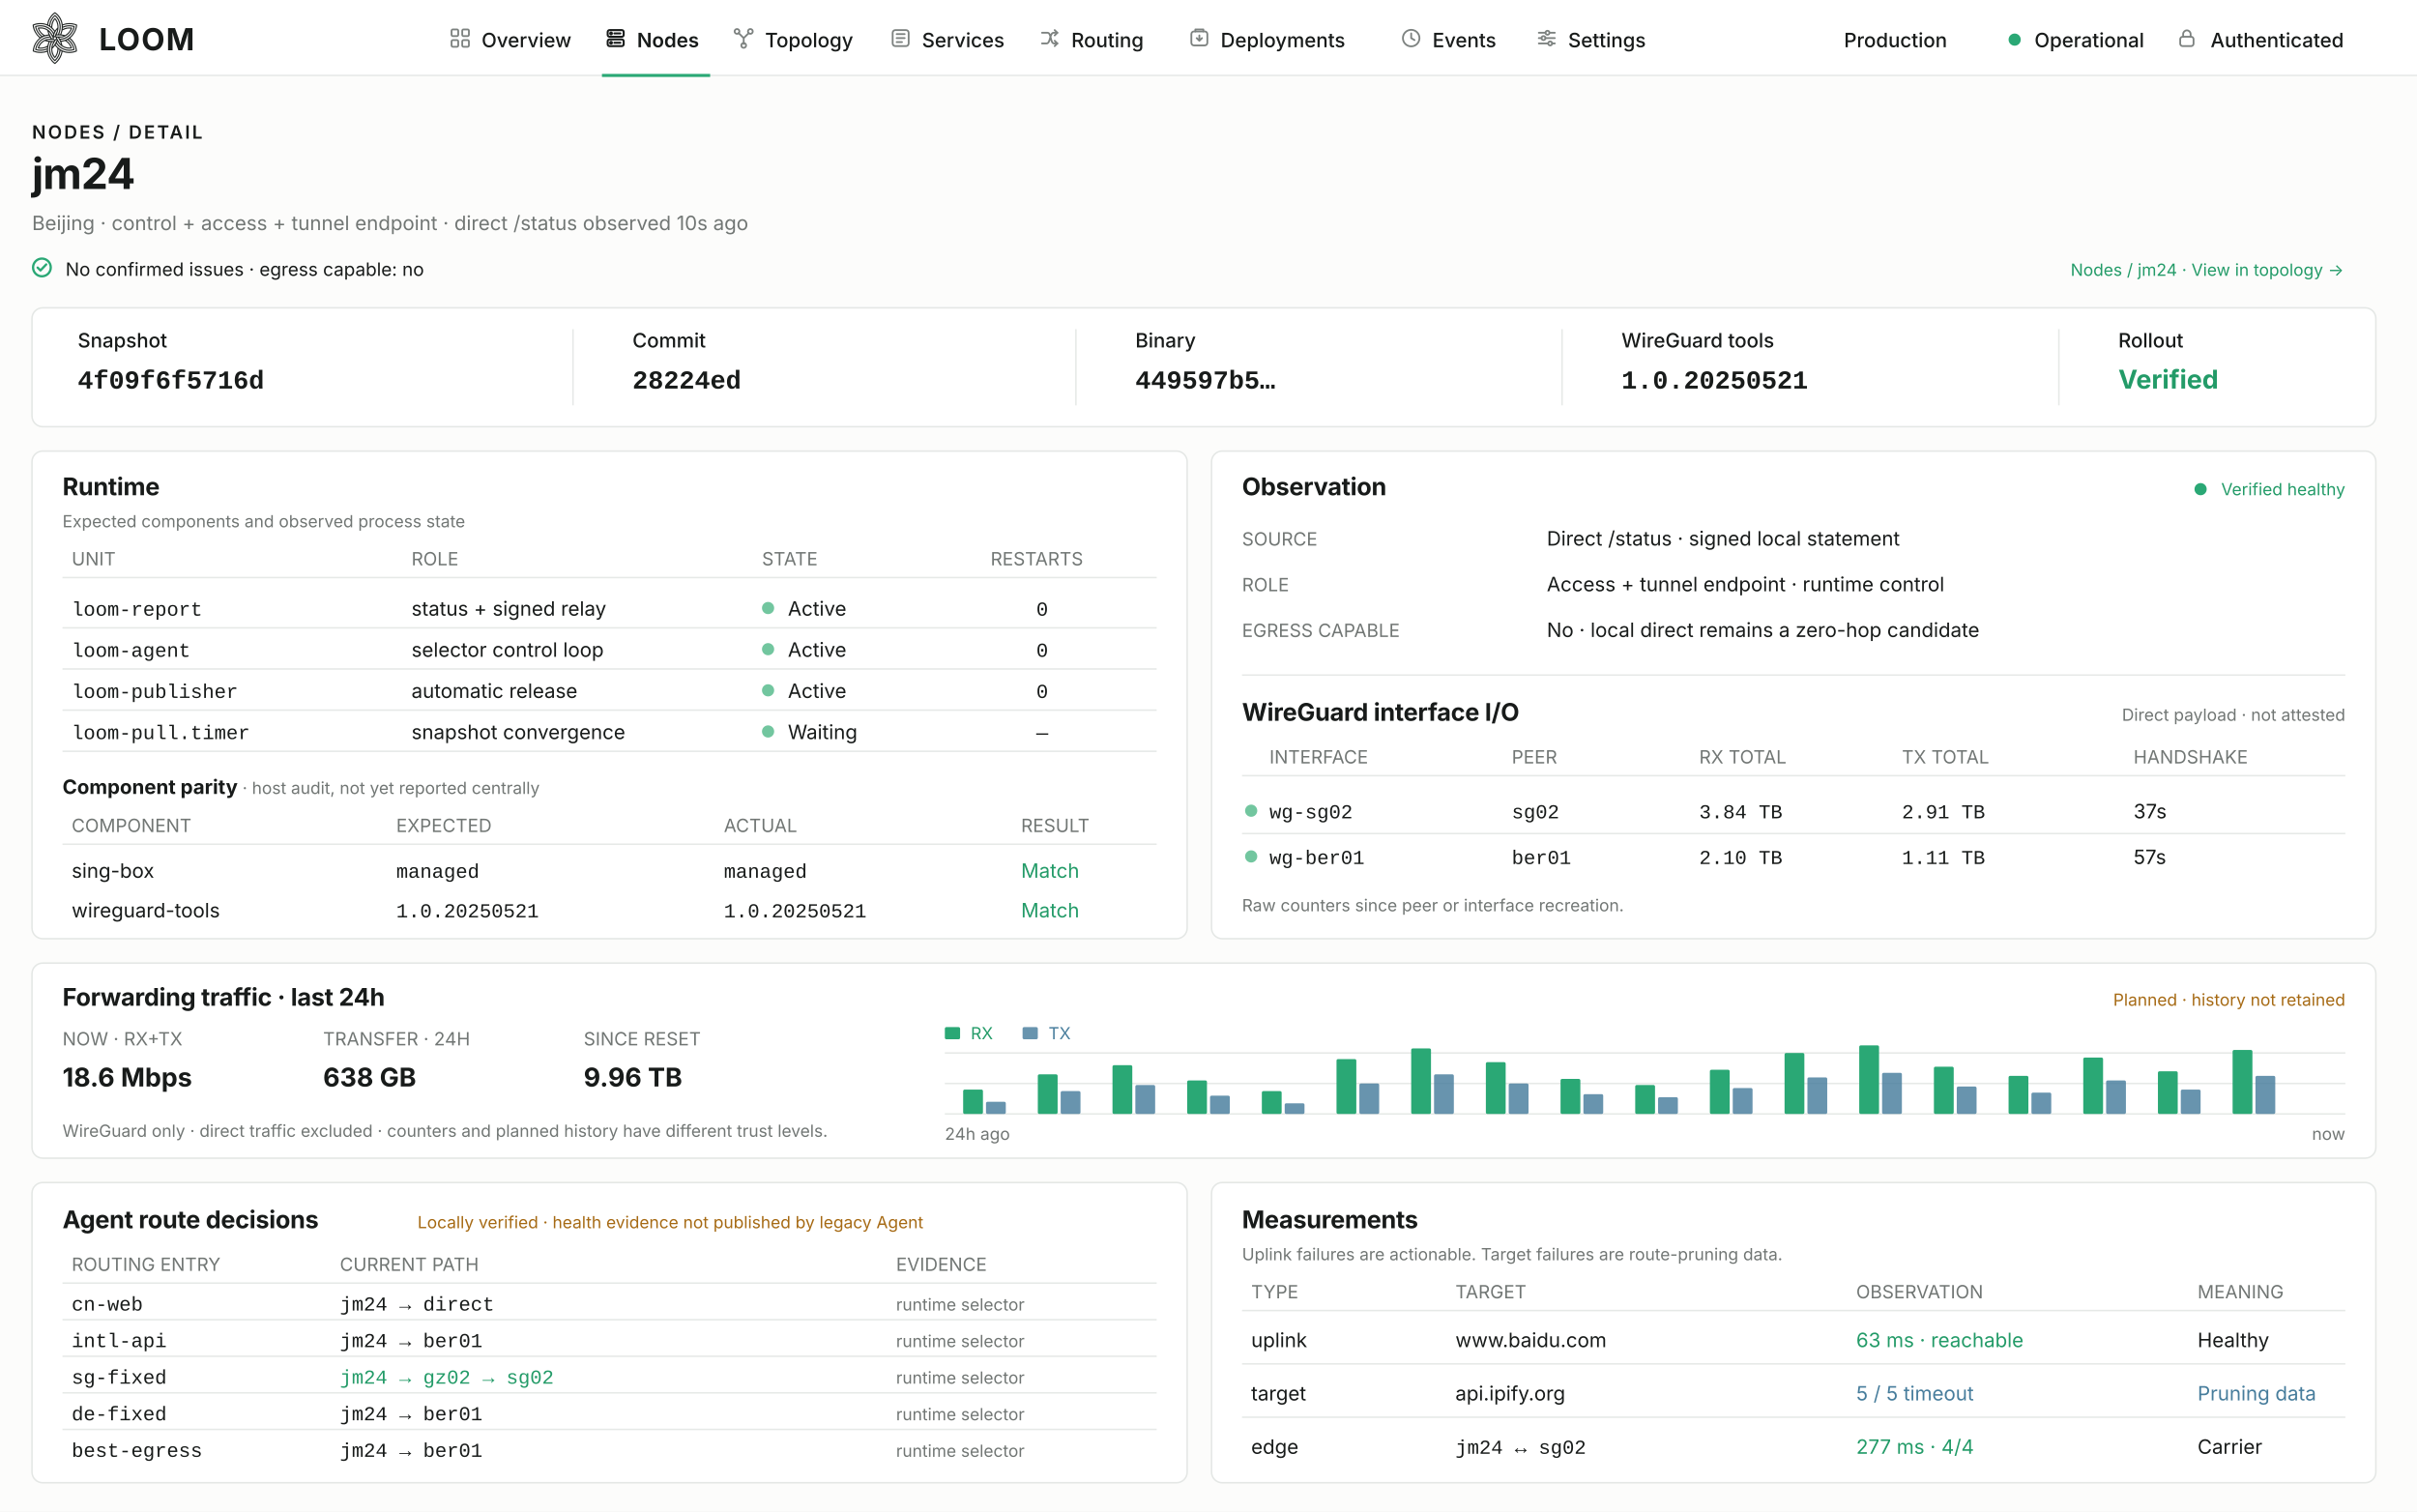
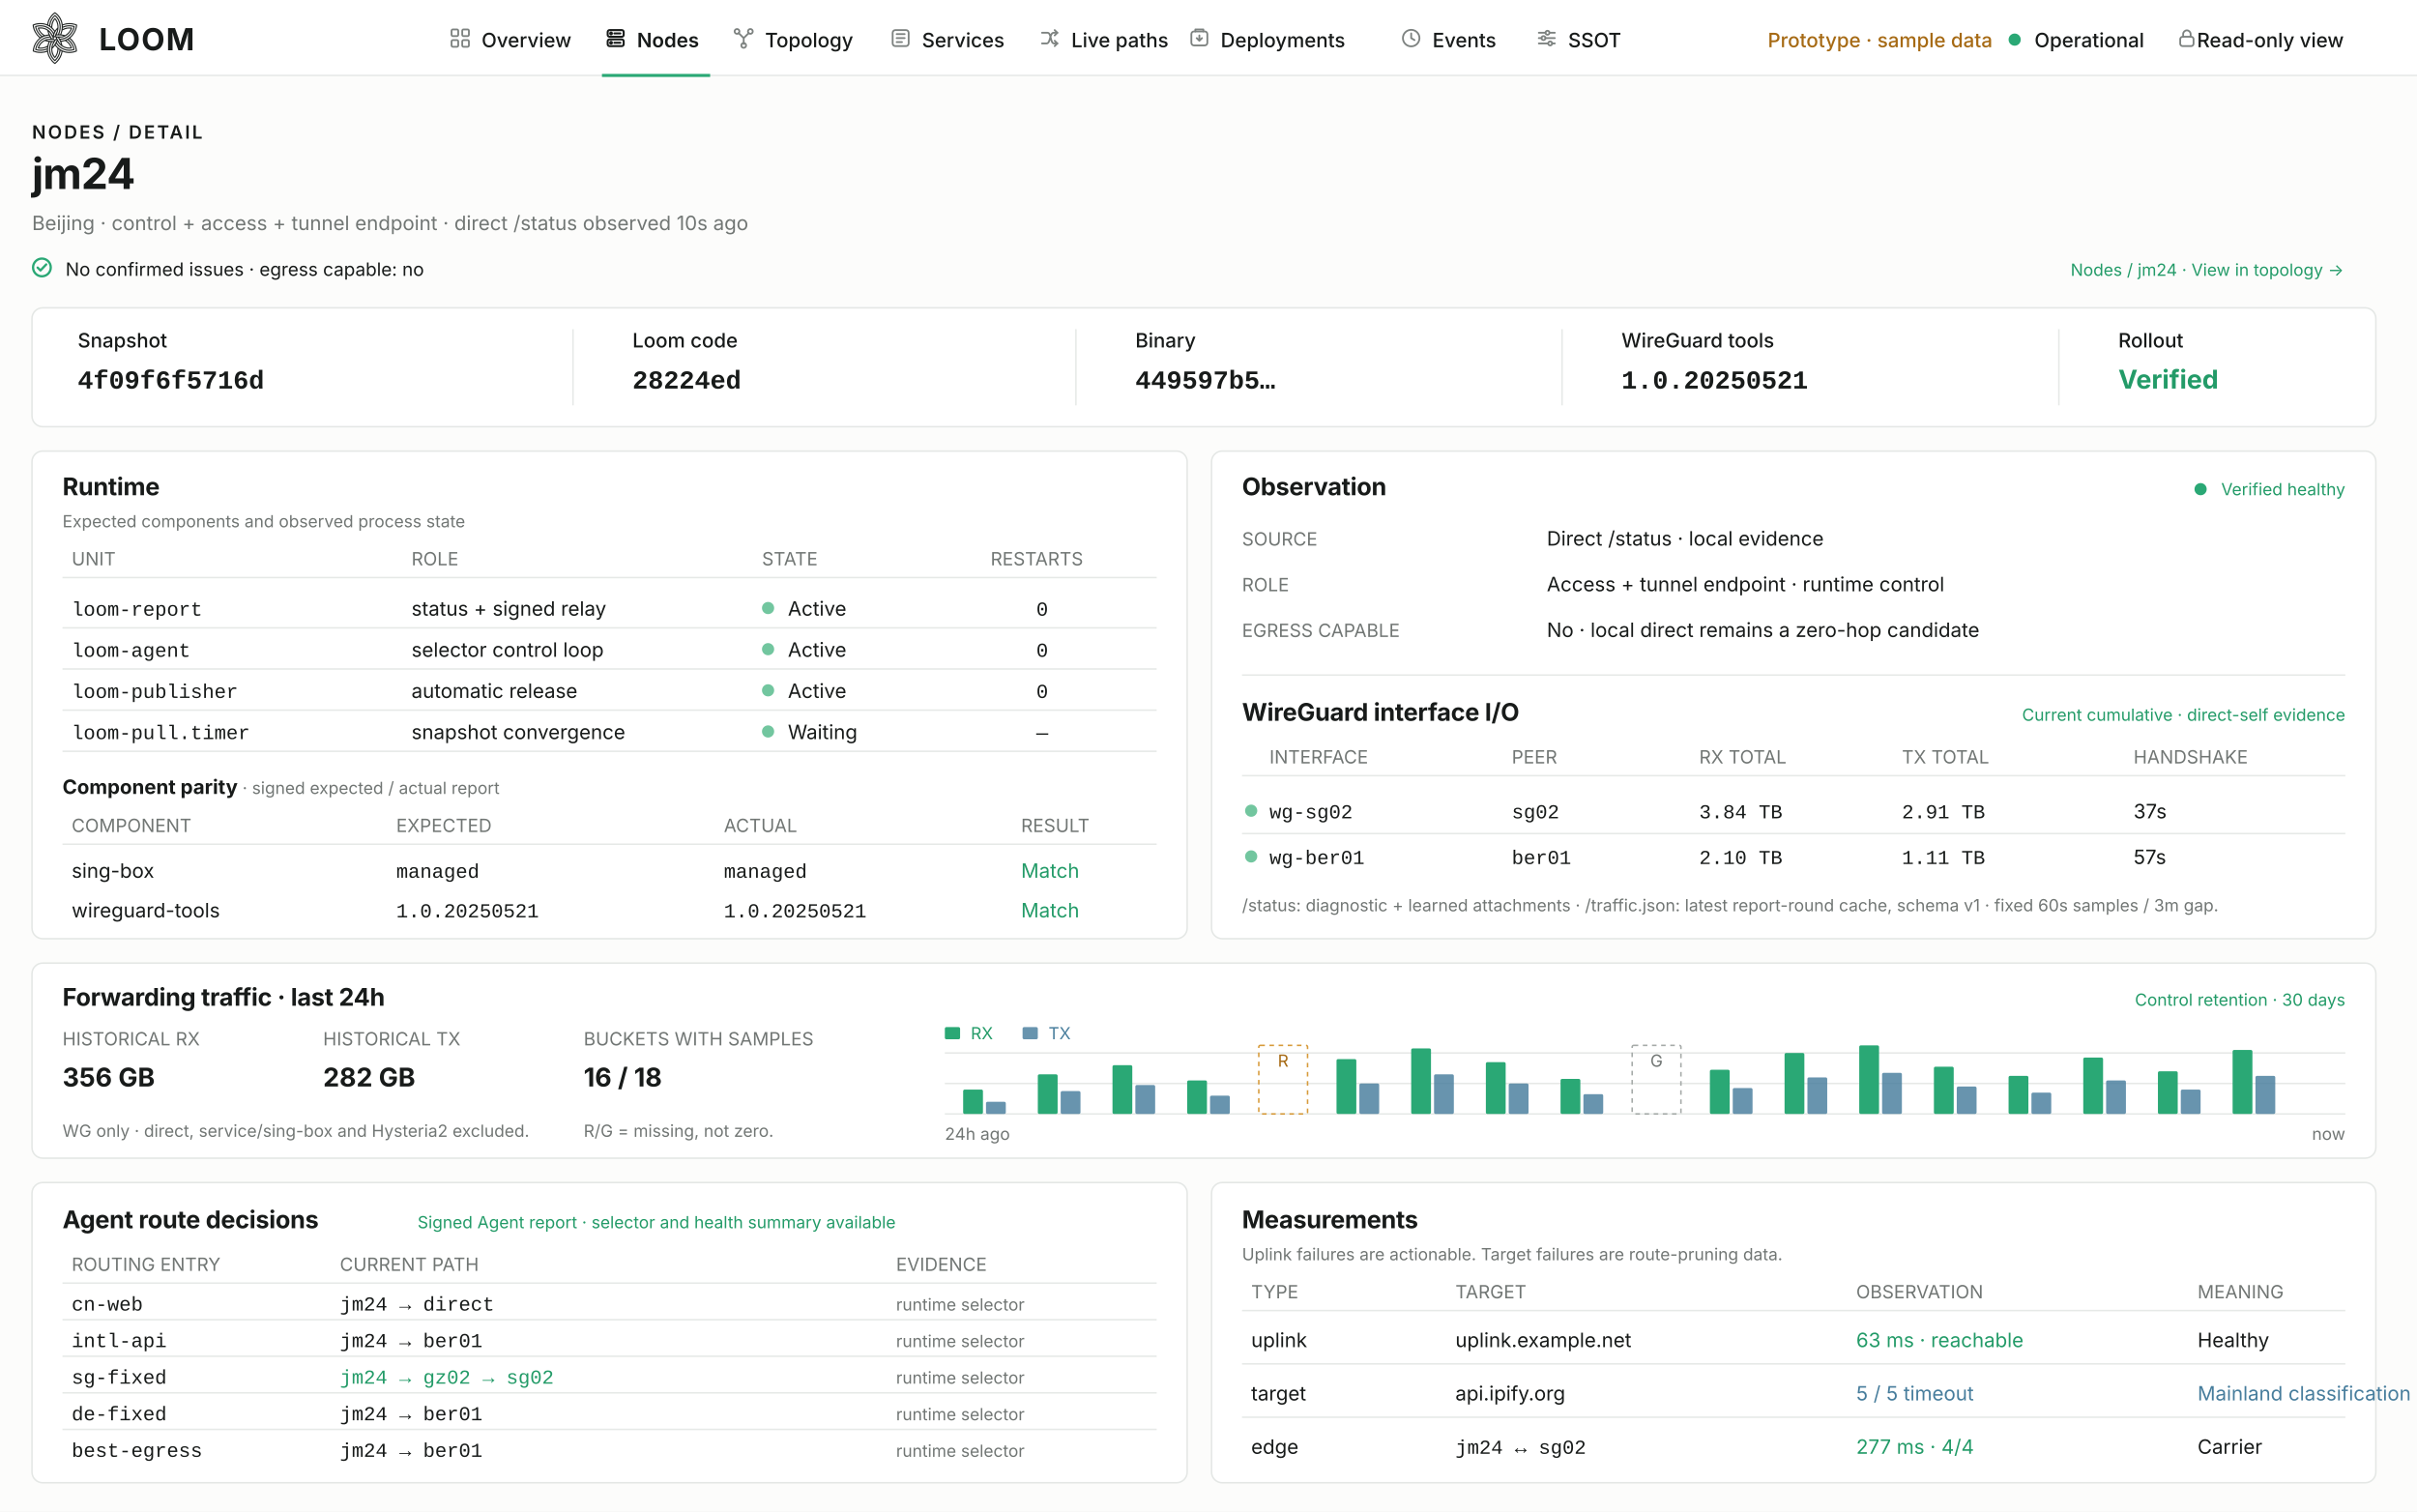
<svg xmlns="http://www.w3.org/2000/svg" width="1586" height="992" viewBox="0 0 1586 992" role="img" aria-labelledby="title description">
  <defs>
    <marker id="arrow-selected" markerWidth="7" markerHeight="7" refX="6" refY="3.5" orient="auto" markerUnits="strokeWidth">
      <path d="M0 0L7 3.5L0 7Z" fill="#2AA875" />
    </marker>
    <symbol id="icon-overview" viewBox="0 0 16 16">
      <rect x="1.5" y="1.5" width="5" height="5" rx="1" />
      <rect x="9.5" y="1.5" width="5" height="5" rx="1" />
      <rect x="1.5" y="9.5" width="5" height="5" rx="1" />
      <rect x="9.5" y="9.5" width="5" height="5" rx="1" />
    </symbol>
    <symbol id="icon-nodes" viewBox="0 0 16 16">
      <rect x="2" y="2" width="12" height="5" rx="1.4" />
      <rect x="2" y="9" width="12" height="5" rx="1.4" />
      <circle cx="4.5" cy="4.5" r=".7" />
      <circle cx="4.5" cy="11.5" r=".7" />
      <path d="M7 4.5h4.5M7 11.5h4.5" />
    </symbol>
    <symbol id="icon-topology" viewBox="0 0 16 16">
      <path d="M4.2 4.2L8 8m3.8-3.8L8 8m0 0v4.4" />
      <circle cx="3" cy="3" r="1.8" />
      <circle cx="13" cy="3" r="1.8" />
      <circle cx="8" cy="13.5" r="1.8" />
    </symbol>
    <symbol id="icon-services" viewBox="0 0 16 16">
      <rect x="2" y="2" width="12" height="12" rx="2" />
      <path d="M5 5h6M5 8h6M5 11h4" />
    </symbol>
    <symbol id="icon-traffic" viewBox="0 0 16 16">
      <path d="M2 4h4.2C9 4 8.2 12 11 12h2.5M2 12h3.5C8.4 12 7.7 4 10.7 4h2.8" />
      <path d="M11.5 2l2 2-2 2m0 4l2 2-2 2" />
    </symbol>
    <symbol id="icon-deployments" viewBox="0 0 16 16">
      <rect x="2" y="3" width="12" height="10.5" rx="2" />
      <path d="M5 3V1.5h6V3M8 6v4m-2-2 2 2 2-2" />
    </symbol>
    <symbol id="icon-events" viewBox="0 0 16 16">
      <circle cx="8" cy="8" r="6.2" />
      <path d="M8 4.5V8l2.5 1.5" />
    </symbol>
    <symbol id="icon-settings" viewBox="0 0 16 16">
      <path d="M2 4h5m3 0h4M2 8h2m3 0h7M2 12h7m3 0h2" />
      <circle cx="8.5" cy="4" r="1.5" />
      <circle cx="5.5" cy="8" r="1.5" />
      <circle cx="10.5" cy="12" r="1.5" />
    </symbol>
    <symbol id="icon-status-ok" viewBox="0 0 16 16">
      <circle cx="8" cy="8" r="6.2" />
      <path d="M5 8.1l2 2 4-4.2" />
    </symbol>
    <symbol id="icon-lock" viewBox="0 0 16 16">
      <rect x="3" y="7" width="10" height="7" rx="1.8" />
      <path d="M5.2 7V5a2.8 2.8 0 0 1 5.6 0v2" />
    </symbol>
    <symbol id="icon-refresh" viewBox="0 0 16 16">
      <path d="M13.6 5.8A6 6 0 1 0 14 9" />
      <path d="M10.8 2.7h3v3" />
    </symbol>
    <symbol id="icon-filter" viewBox="0 0 16 16">
      <path d="M2 3h12L9.5 8v4.2L6.5 14V8Z" />
    </symbol>
    <symbol id="icon-download" viewBox="0 0 16 16">
      <path d="M8 2v8m-3-3 3 3 3-3M2.5 13.5h11" />
    </symbol>
    <symbol id="icon-check" viewBox="0 0 16 16">
      <circle cx="8" cy="8" r="6" />
      <path d="M5 8l2 2 4-4" />
    </symbol>
    <symbol id="icon-save" viewBox="0 0 16 16">
      <path d="M2.5 2.5h9l2 2v9h-11Z" />
      <path d="M5 2.5v4h6v-4M5 13v-4h6v4" />
    </symbol>
    <symbol id="icon-plus" viewBox="0 0 16 16">
      <path d="M8 3v10M3 8h10" />
    </symbol>
    <symbol id="icon-search" viewBox="0 0 16 16">
      <circle cx="7" cy="7" r="4.5" />
      <path d="m10.5 10.5 3 3" />
    </symbol>
    <symbol id="icon-arrow-right" viewBox="0 0 16 16">
      <path d="M2.5 8h10M9 4.5 12.5 8 9 11.5" />
    </symbol>
    <symbol id="icon-edit" viewBox="0 0 16 16">
      <path d="M3 11.8 2.5 14l2.2-.5 8.2-8.2-1.7-1.7Z" />
      <path d="m10.3 4.5 1.7 1.7" />
    </symbol>
    <symbol id="icon-trash" viewBox="0 0 16 16">
      <path d="M3.5 4.5h9M6 4.5V2.7h4v1.8m1.5 0-.6 9h-5.8l-.6-9M6.8 7v4m2.4-4v4" />
    </symbol>
    <symbol id="icon-key" viewBox="0 0 16 16">
      <circle cx="5" cy="8" r="3" />
      <path d="M8 8h6m-2 0v2m-2-2v2" />
    </symbol>
    <symbol id="icon-copy" viewBox="0 0 16 16">
      <rect x="5" y="5" width="8" height="8" rx="1.5" />
      <path d="M3 10.5H2.5V3.5a1 1 0 0 1 1-1h7V3" />
    </symbol>
    <style>

      .ui { font-family: Inter, "Atkinson Hyperlegible Next", ui-sans-serif, system-ui, -apple-system, "Segoe UI", sans-serif; fill: #181B1A; }
      .mono { font-family: "Intel One Mono", "SFMono-Regular", Consolas, "Liberation Mono", monospace; }
      .muted { fill: #717674; }
      .faint { fill: #9BA09E; }
      .green { fill: #239B68; }
      .amber { fill: #A66A14; }
      .red { fill: #B84C4C; }
      .blue { fill: #477D9C; }
      .heading { font-size: 28px; font-weight: 700; letter-spacing: -0.45px; }
      .eyebrow { font-size: 12px; font-weight: 600; letter-spacing: 1.35px; }
      .section { font-size: 16px; font-weight: 650; letter-spacing: -0.15px; }
      .subsection { font-size: 13px; font-weight: 650; }
      .label { font-size: 13px; font-weight: 500; }
      .body { font-size: 13px; font-weight: 400; }
      .small { font-size: 12px; font-weight: 400; }
      .tiny { font-size: 11px; font-weight: 400; }
      .metric { font-size: 17px; font-weight: 650; }
      .wordmark { font-size: 20px; font-weight: 700; letter-spacing: 0.8px; }
      .nav { font-size: 13px; font-weight: 450; }
      .nav-icon { fill: none; stroke: #7D8280; stroke-width: 1.35; stroke-linecap: round; stroke-linejoin: round; }
      .nav-icon-active { fill: none; stroke: #181B1A; stroke-width: 1.5; stroke-linecap: round; stroke-linejoin: round; }
      .status-icon { fill: none; stroke: #2AA875; stroke-width: 1.6; stroke-linecap: round; stroke-linejoin: round; }
      .action-icon { fill: none; stroke: #5B6166; stroke-width: 1.45; stroke-linecap: round; stroke-linejoin: round; }
      .panel { fill: #FFFFFF; stroke: #E4E7E5; stroke-width: 1; }
      .panel-soft { fill: #F8F9F8; stroke: #E4E7E5; stroke-width: 1; }
      .rule { stroke: #E6E9E7; stroke-width: 1; }
      .rule-dark { stroke: #CBD0CD; stroke-width: 1; }
      .status-dot { fill: #2AA875; }
      .quiet-dot { fill: #72C69F; }
      .warn-dot { fill: #D79B3B; }
      .bad-dot { fill: #C65A5A; }
      .neutral-dot { fill: #A5AAA8; }
      .wg { fill: none; stroke: #A5AAA8; stroke-width: 1.25; stroke-linecap: round; }
      .candidate { fill: none; stroke: #B9BEBC; stroke-width: 1.35; stroke-dasharray: 5 6; stroke-linecap: round; }
      .selected { fill: none; stroke: #2AA875; stroke-width: 2; stroke-linecap: round; stroke-linejoin: round; marker-end: url(#arrow-selected); }
      .chip { fill: #F4F6F5; stroke: #DEE2DF; stroke-width: 1; }
      .chip-green { fill: #EEF8F3; stroke: #B9DEC9; stroke-width: 1; }
      .chip-amber { fill: #FFF8EB; stroke: #E7D3AB; stroke-width: 1; }
      .button { fill: #181B1A; }
      .button-green { fill: #239B68; }
      .button-disabled { fill: #EFF1F0; stroke: #DDE1DF; stroke-width: 1; }
      .code-bg { fill: #F7F8F7; stroke: #E4E7E5; stroke-width: 1; }
      .timeline { fill: none; stroke: #CBD0CD; stroke-width: 1.3; }
      .timeline-ok { fill: none; stroke: #2AA875; stroke-width: 1.7; }
      .stage-line { stroke: #2AA875; stroke-width: 1.5; }
      .route-dot { fill: #239B68; }
      .node-name { font-size: 14px; font-weight: 650; }

    </style>
  </defs>
  <rect width="1586" height="992" fill="#FCFCFB" />
  <rect x="0" y="0" width="1586" height="50" fill="#FFFFFF" />
  <line class="rule" x1="0" y1="49.5" x2="1586" y2="49.5" />
  <svg x="18" y="7" width="36" height="36" viewBox="127 112 1000 1000" preserveAspectRatio="xMidYMid meet" aria-label="Loom">
    <g transform="translate(0,1254) scale(1,-1)">
      <path d="M616 1108 c-67 -49 -118 -133 -129 -209 0 -6 0 -6 -14 -1 -75 27 -166 24 -239 -6 -13 -5 -14 -7 -11 -29 12 -80 53 -155 115 -211 l9 -8 -6 -5 c-61 -53 -100 -121 -114 -200 -5 -31 -5 -38 4 -42 57 -26 138 -34 203 -20 13 2 22 5 39 10 14 5 14 5 15 -2 9 -70 60 -155 121 -204 17 -15 18 -15 34 -2 47 37 87 93 107 151 7 20 16 52 16 60 0 4 1 4 12 0 72 -28 158 -27 236 3 17 6 17 7 15 27 -8 79 -49 159 -111 215 l-9 9 10 9 c61 53 105 139 114 219 2 15 1 16 -28 26 -75 25 -156 25 -227 -2 -4 -1 -8 -2 -8 -2 -1 0 -2 7 -3 15 -15 81 -60 152 -126 198 -12 9 -14 9 -25 1z M639 1084 c105 -82 142 -225 92 -356 -7 -18 -7 -17 -16 -17 -4 0 -8 1 -8 1 -1 1 1 7 4 15 32 78 30 170 -5 243 -16 35 -40 66 -68 88 -9 8 -11 8 -20 0 -47 -39 -82 -103 -93 -169 -1 -7 -2 -12 -2 -13 -1 0 -17 8 -17 9 -1 1 4 27 7 40 13 44 37 89 68 124 15 16 44 43 47 43 0 0 5 -3 11 -8z M638 1031 c77 -72 98 -200 50 -307 -3 -8 -5 -11 -7 -12 -2 -1 -17 -1 -18 0 -1 0 2 6 5 12 44 94 31 213 -31 278 -10 11 -12 10 -29 -12 -26 -36 -44 -83 -47 -128 0 -6 -1 -11 -1 -11 -1 0 -6 4 -16 11 -4 3 2 39 12 67 13 41 41 84 68 108 4 4 3 4 14 -6z M635 973 c24 -33 37 -74 40 -124 l0 -15 -10 -10 c-11 -11 -23 -25 -32 -38 -6 -8 -5 -9 -13 3 -9 13 -19 24 -30 36 l-10 10 0 13 c3 48 18 94 42 128 6 7 6 7 13 -3z M413 893 c79 -13 148 -56 193 -118 12 -17 11 -15 6 -26 -3 -6 -5 -10 -5 -10 0 0 -4 6 -9 13 -66 103 -190 147 -314 114 -20 -6 -21 -6 -14 -34 15 -60 54 -120 102 -158 9 -8 9 -7 0 -12 -9 -6 -8 -6 -18 2 -57 48 -97 120 -110 196 -2 14 -3 13 7 16 22 9 53 16 85 19 13 2 61 0 77 -2z M923 895 c30 -3 83 -16 89 -22 2 -2 -7 -43 -14 -64 -34 -100 -109 -176 -200 -203 -23 -7 -59 -13 -61 -11 -2 2 -8 16 -8 16 0 1 7 2 16 2 74 9 136 45 185 108 27 35 49 81 57 120 4 17 3 19 -13 24 -62 19 -135 15 -193 -9 -9 -4 -9 -5 -9 7 l0 10 9 3 c25 10 56 17 83 19 9 1 50 1 59 0z M400 854 c70 -9 134 -47 176 -104 7 -11 21 -34 21 -36 0 -2 -6 -24 -7 -25 0 -1 -4 5 -8 13 -38 76 -106 124 -190 134 -14 2 -49 1 -62 -1 -16 -3 -18 -5 -12 -21 14 -42 48 -88 87 -117 7 -5 13 -10 13 -10 0 -1 -17 -9 -18 -9 -5 0 -42 35 -56 52 -24 29 -46 72 -54 105 -3 11 -3 10 11 14 30 8 67 10 99 5z M926 854 c13 -1 39 -7 40 -9 2 -2 -8 -34 -17 -55 -43 -93 -125 -152 -220 -158 l-11 0 -6 9 c-3 5 -5 9 -5 9 0 1 8 1 18 1 56 0 107 23 153 69 29 29 59 79 63 104 1 10 -11 13 -53 12 -42 0 -71 -6 -107 -24 -12 -6 -11 -6 -10 5 1 4 1 9 1 10 0 3 1 3 13 8 45 19 93 26 141 19z M391 816 c30 -3 68 -16 91 -32 l6 -3 4 -15 c4 -16 10 -34 16 -47 4 -11 4 -11 -3 -11 -12 -2 -37 -6 -48 -9 -16 -4 -14 -4 -26 4 -38 25 -67 57 -86 96 -7 15 -7 16 0 17 10 1 36 1 46 0z M914 816 c3 -2 2 -5 -4 -18 -19 -39 -53 -75 -89 -97 l-8 -5 -11 3 c-15 4 -33 8 -45 9 -6 1 -11 2 -11 2 -1 0 1 7 4 14 6 17 12 36 15 48 l1 9 9 5 c27 15 55 25 85 30 10 1 51 1 54 0z M669 789 c-4 -19 -7 -27 -14 -39 -10 -18 -20 -39 -29 -64 -1 -4 -2 -5 -10 -9 -9 -5 -9 -5 -5 11 10 40 28 75 51 103 10 12 10 12 7 -2z M529 746 c14 -16 17 -20 25 -37 8 -17 22 -42 30 -54 5 -9 6 -24 1 -26 -7 -2 -13 5 -35 46 -15 28 -35 75 -35 83 0 2 7 -4 14 -12z M721 691 c25 -1 43 -3 61 -8 4 0 2 -2 -8 -5 -19 -6 -28 -7 -48 -6 -12 1 -29 1 -46 1 -36 -1 -37 -1 -33 11 2 7 1 6 24 7 12 0 23 1 26 1 2 0 13 0 24 -1z M525 681 c5 -10 5 -10 -7 -10 -120 -9 -223 -101 -248 -221 -4 -22 -4 -23 11 -28 61 -19 132 -16 192 7 5 2 9 3 10 3 0 0 0 -5 0 -10 l1 -9 -9 -4 c-62 -24 -145 -25 -216 -1 -17 5 -16 4 -14 15 15 104 74 190 160 235 34 17 63 25 108 30 8 1 7 2 12 -7z M638 655 l9 -4 0 -10 c1 -13 2 -12 -10 -19 l-9 -6 -10 6 -9 6 -1 11 0 11 9 5 c12 6 11 6 21 0z M683 651 c0 -1 6 -10 12 -21 18 -30 29 -54 39 -82 6 -19 6 -19 -4 -9 -16 16 -22 25 -30 42 -7 14 -25 48 -30 54 -2 3 -3 15 -1 16 1 2 13 1 14 0z M546 642 c3 -5 5 -9 5 -9 0 -1 -7 -1 -16 -1 -94 0 -185 -66 -216 -155 -7 -22 -6 -23 23 -27 44 -5 89 3 131 21 7 3 13 6 13 6 0 -1 -1 -5 -1 -11 l-1 -11 -11 -5 c-53 -22 -115 -26 -174 -12 -11 3 -10 3 -9 10 8 39 30 82 58 115 44 53 119 88 184 88 l9 0 5 -9z M902 622 c45 -39 79 -92 96 -151 5 -19 10 -43 10 -51 l1 -7 -14 -5 c-89 -30 -180 -22 -253 22 -40 25 -68 49 -93 83 l-7 10 4 7 c7 13 6 12 12 3 73 -104 198 -148 317 -110 12 4 13 4 8 27 -9 42 -31 88 -59 123 -8 10 -33 35 -42 41 -6 5 -6 5 2 11 9 6 8 6 18 -3z M542 610 c10 -1 27 -1 38 -1 l20 0 8 -5 c4 -2 8 -4 8 -5 0 0 -1 -2 -2 -4 l-1 -4 -43 0 c-45 1 -55 2 -81 7 -8 1 -14 3 -15 3 0 1 15 6 27 8 15 3 15 3 20 2 2 0 11 0 21 -1z M661 609 c5 -9 -53 -107 -73 -125 -3 -3 -3 0 1 14 4 17 8 26 14 37 12 18 31 52 34 60 1 2 4 5 11 10 11 7 11 7 13 4z M863 604 c48 -36 83 -90 98 -148 2 -7 3 -14 3 -14 -1 -1 -5 -3 -11 -4 -90 -23 -180 3 -247 69 -17 18 -42 51 -42 56 0 2 9 20 10 20 0 0 3 -4 5 -8 36 -66 102 -112 177 -124 12 -2 51 -2 64 0 19 4 21 5 17 17 -15 50 -55 103 -97 128 -1 1 -2 2 -2 2 0 1 17 10 19 10 0 0 3 -2 6 -4z M458 585 c12 -4 37 -9 48 -11 8 0 7 0 3 -10 -5 -13 -13 -36 -16 -49 -3 -13 -2 -12 -19 -21 -38 -19 -72 -26 -112 -25 -22 1 -23 1 -23 5 3 13 23 45 41 67 16 18 58 49 64 48 1 -1 7 -2 14 -4z M824 583 c35 -22 63 -53 81 -89 6 -12 11 -22 10 -23 -4 -3 -47 -2 -68 2 -26 5 -69 24 -82 35 0 1 -2 8 -4 17 -2 9 -6 23 -10 32 -6 19 -6 18 1 19 14 1 57 11 59 13 1 1 4 0 13 -6z M553 570 c1 -1 1 -2 -2 -7 -11 -21 -21 -55 -26 -82 -15 -86 17 -180 82 -245 20 -20 19 -20 40 0 44 45 71 101 82 165 1 6 2 11 2 11 0 1 4 -1 9 -4 l8 -4 0 -5 c-11 -74 -51 -146 -110 -198 -12 -10 -10 -10 -21 -1 -77 65 -122 167 -113 259 3 34 14 74 26 103 l4 9 9 0 c5 0 9 0 10 -1z M597 570 c0 -1 -4 -9 -8 -18 -43 -88 -35 -184 20 -258 15 -20 17 -21 27 -10 30 33 52 90 57 145 0 11 0 11 10 3 10 -7 9 -6 7 -19 -7 -62 -34 -117 -76 -161 l-7 -7 -8 8 c-51 50 -82 131 -77 200 3 35 12 70 28 103 l7 14 10 0 c5 0 10 0 10 0z M639 493 c5 -6 14 -17 22 -24 l13 -14 0 -8 c0 -44 -14 -93 -38 -130 -9 -14 -9 -14 -13 -8 -26 35 -42 84 -42 127 l0 11 12 12 c11 12 22 25 31 38 3 4 6 7 6 7 0 0 4 -5 9 -11z" fill="#252927" fill-rule="evenodd" clip-rule="evenodd" />
    </g>
  </svg>
  <text class="ui wordmark" x="65" y="33">LOOM</text>
  <g class="ui nav">
    <use href="#icon-overview" x="295" y="18" width="14" height="14" class="nav-icon" />
    <text x="316" y="31">Overview</text>
    <use href="#icon-nodes" x="397" y="18" width="14" height="14" class="nav-icon-active" />
    <text x="418" y="31" font-weight="600">Nodes</text>
    <use href="#icon-topology" x="481" y="18" width="14" height="14" class="nav-icon" />
    <text x="502" y="31">Topology</text>
    <use href="#icon-services" x="584" y="18" width="14" height="14" class="nav-icon" />
    <text x="605" y="31">Services</text>
    <use href="#icon-traffic" x="682" y="18" width="14" height="14" class="nav-icon" />
-     <text x="703" y="31">Routing</text>
+     <text x="703" y="31">Live paths</text>
    <use href="#icon-deployments" x="780" y="18" width="14" height="14" class="nav-icon" />
    <text x="801" y="31">Deployments</text>
    <use href="#icon-events" x="919" y="18" width="14" height="14" class="nav-icon" />
    <text x="940" y="31">Events</text>
    <use href="#icon-settings" x="1008" y="18" width="14" height="14" class="nav-icon" />
-     <text x="1029" y="31">Settings</text>
+     <text x="1029" y="31">SSOT</text>
  </g>
  <line x1="395" y1="49.5" x2="466" y2="49.5" stroke="#2AA875" stroke-width="2" />
  <g class="ui nav">
-     <text x="1210" y="31">Production</text>
+     <text class="amber" x="1160" y="31">Prototype · sample data</text>
    <circle class="status-dot" cx="1322" cy="26" r="4" />
    <text x="1335" y="31">Operational</text>
    <use href="#icon-lock" x="1428" y="18" width="14" height="14" class="nav-icon" />
-     <text x="1538" y="31" text-anchor="end">Authenticated</text>
+     <text x="1538" y="31" text-anchor="end">Read-only view</text>
  </g>
  <g class="ui">
    <text class="eyebrow" x="21" y="91">NODES / DETAIL</text>
    <text class="heading" x="21" y="124">jm24</text>
    <text class="body muted" x="21" y="151">Beijing · control + access + tunnel endpoint · direct /status observed 10s ago</text>
    <use href="#icon-status-ok" x="20" y="168" width="15" height="15" class="status-icon" />
    <text class="small" x="43" y="181">No confirmed issues · egress capable: no</text>
  </g>
  <text class="ui tiny green" x="1538" y="181" text-anchor="end">Nodes / jm24 · View in topology →</text>
  <rect class="panel" x="21" y="202" width="1538" height="78" rx="7" />
  <g class="ui">
    <text class="label" x="51" y="228">Snapshot</text>
    <text class="metric mono" x="51" y="255">4f09f6f5716d</text>
-     <text class="label" x="415" y="228">Commit</text>
+     <text class="label" x="415" y="228">Loom code</text>
    <text class="metric mono" x="415" y="255">28224ed</text>
    <text class="label" x="745" y="228">Binary</text>
    <text class="metric mono" x="745" y="255">449597b5…</text>
    <text class="label" x="1064" y="228">WireGuard tools</text>
    <text class="metric mono" x="1064" y="255">1.0.20250521</text>
    <text class="label" x="1390" y="228">Rollout</text>
    <text class="metric green" x="1390" y="255">Verified</text>
  </g>
  <line class="rule" x1="376" y1="216" x2="376" y2="266" />
  <line class="rule" x1="706" y1="216" x2="706" y2="266" />
  <line class="rule" x1="1025" y1="216" x2="1025" y2="266" />
  <line class="rule" x1="1351" y1="216" x2="1351" y2="266" />
  <rect class="panel" x="21" y="296" width="758" height="320" rx="7" />
  <g class="ui">
    <text class="section" x="41" y="325">Runtime</text>
    <text class="tiny muted" x="41" y="346">Expected components and observed process state</text>
    <text class="small muted" x="47" y="371">UNIT</text>
    <text class="small muted" x="270" y="371">ROLE</text>
    <text class="small muted" x="500" y="371">STATE</text>
    <text class="small muted" x="650" y="371">RESTARTS</text>
    <line class="rule" x1="41" y1="379" x2="759" y2="379" />
    <text class="body mono" x="47" y="404">loom-report</text>
    <text class="body" x="270" y="404">status + signed relay</text>
    <circle class="quiet-dot" cx="504" cy="399" r="4" />
    <text class="body" x="517" y="404">Active</text>
    <text class="body mono" x="680" y="404">0</text>
    <text class="body mono" x="47" y="431">loom-agent</text>
    <text class="body" x="270" y="431">selector control loop</text>
    <circle class="quiet-dot" cx="504" cy="426" r="4" />
    <text class="body" x="517" y="431">Active</text>
    <text class="body mono" x="680" y="431">0</text>
    <text class="body mono" x="47" y="458">loom-publisher</text>
    <text class="body" x="270" y="458">automatic release</text>
    <circle class="quiet-dot" cx="504" cy="453" r="4" />
    <text class="body" x="517" y="458">Active</text>
    <text class="body mono" x="680" y="458">0</text>
    <text class="body mono" x="47" y="485">loom-pull.timer</text>
    <text class="body" x="270" y="485">snapshot convergence</text>
    <circle class="quiet-dot" cx="504" cy="480" r="4" />
    <text class="body" x="517" y="485">Waiting</text>
    <text class="body mono" x="680" y="485">—</text>
    <line class="rule" x1="41" y1="412" x2="759" y2="412" />
    <line class="rule" x1="41" y1="439" x2="759" y2="439" />
    <line class="rule" x1="41" y1="466" x2="759" y2="466" />
    <line class="rule" x1="41" y1="493" x2="759" y2="493" />
-     <text class="subsection" x="41" y="521">Component parity <tspan class="tiny muted" font-weight="400">· host audit, not yet reported centrally</tspan>
+     <text class="subsection" x="41" y="521">Component parity <tspan class="tiny muted" font-weight="400">· signed expected / actual report</tspan>
    </text>
    <text class="small muted" x="47" y="546">COMPONENT</text>
    <text class="small muted" x="260" y="546">EXPECTED</text>
    <text class="small muted" x="475" y="546">ACTUAL</text>
    <text class="small muted" x="670" y="546">RESULT</text>
    <line class="rule" x1="41" y1="554" x2="759" y2="554" />
    <text class="body" x="47" y="576">sing-box</text>
    <text class="body mono" x="260" y="576">managed</text>
    <text class="body mono" x="475" y="576">managed</text>
    <text class="body green" x="670" y="576">Match</text>
    <text class="body" x="47" y="602">wireguard-tools</text>
    <text class="body mono" x="260" y="602">1.0.20250521</text>
    <text class="body mono" x="475" y="602">1.0.20250521</text>
    <text class="body green" x="670" y="602">Match</text>
  </g>
  <rect class="panel" x="795" y="296" width="764" height="320" rx="7" />
  <g class="ui">
    <text class="section" x="815" y="325">Observation</text>
    <circle class="status-dot" cx="1444" cy="321" r="4" />
    <text class="tiny green" x="1539" y="325" text-anchor="end">Verified healthy</text>
    <text class="small muted" x="815" y="358">SOURCE</text>
-     <text class="body" x="1015" y="358">Direct /status · signed local statement</text>
+     <text class="body" x="1015" y="358">Direct /status · local evidence</text>
    <text class="small muted" x="815" y="388">ROLE</text>
    <text class="body" x="1015" y="388">Access + tunnel endpoint · runtime control</text>
    <text class="small muted" x="815" y="418">EGRESS CAPABLE</text>
    <text class="body" x="1015" y="418">No · local direct remains a zero-hop candidate</text>
    <line class="rule" x1="815" y1="443" x2="1539" y2="443" />
    <text class="section" x="815" y="473">WireGuard interface I/O</text>
-     <text class="tiny muted" x="1539" y="473" text-anchor="end">Direct payload · not attested</text>
+     <text class="tiny green" x="1539" y="473" text-anchor="end">Current cumulative · direct-self evidence</text>
    <text class="small muted" x="833" y="501">INTERFACE</text>
    <text class="small muted" x="992" y="501">PEER</text>
    <text class="small muted" x="1115" y="501">RX TOTAL</text>
    <text class="small muted" x="1248" y="501">TX TOTAL</text>
    <text class="small muted" x="1400" y="501">HANDSHAKE</text>
    <line class="rule" x1="815" y1="509" x2="1539" y2="509" />
    <circle class="quiet-dot" cx="821" cy="532" r="4" />
    <text class="body mono" x="833" y="537">wg-sg02</text>
    <text class="body mono" x="992" y="537">sg02</text>
    <text class="body mono" x="1115" y="537">3.84 TB</text>
    <text class="body mono" x="1248" y="537">2.91 TB</text>
    <text class="body" x="1400" y="537">37s</text>
    <circle class="quiet-dot" cx="821" cy="562" r="4" />
    <text class="body mono" x="833" y="567">wg-ber01</text>
    <text class="body mono" x="992" y="567">ber01</text>
    <text class="body mono" x="1115" y="567">2.10 TB</text>
    <text class="body mono" x="1248" y="567">1.11 TB</text>
    <text class="body" x="1400" y="567">57s</text>
    <line class="rule" x1="815" y1="547" x2="1539" y2="547" />
-     <text class="tiny muted" x="815" y="598">Raw counters since peer or interface recreation.</text>
+     <text class="tiny muted" x="815" y="598">/status: diagnostic + learned attachments · /traffic.json: latest report-round cache, schema v1 · fixed 60s samples / 3m gap.</text>
  </g>
  <rect class="panel" x="21" y="632" width="1538" height="128" rx="7" />
  <g class="ui">
    <text class="section" x="41" y="660">Forwarding traffic · last 24h</text>
-     <text class="tiny amber" x="1539" y="660" text-anchor="end">Planned · history not retained</text>
-     <text class="small muted" x="41" y="686">NOW · RX+TX</text>
-     <text class="metric" x="41" y="713">18.6 Mbps</text>
-     <text class="small muted" x="212" y="686">TRANSFER · 24H</text>
-     <text class="metric" x="212" y="713">638 GB</text>
-     <text class="small muted" x="383" y="686">SINCE RESET</text>
-     <text class="metric" x="383" y="713">9.96 TB</text>
-     <text class="tiny muted" x="41" y="746">WireGuard only · direct traffic excluded · counters and planned history have different trust levels.</text>
+     <text class="tiny green" x="1539" y="660" text-anchor="end">Control retention · 30 days</text>
+     <text class="small muted" x="41" y="686">HISTORICAL RX</text>
+     <text class="metric" x="41" y="713">356 GB</text>
+     <text class="small muted" x="212" y="686">HISTORICAL TX</text>
+     <text class="metric" x="212" y="713">282 GB</text>
+     <text class="small muted" x="383" y="686">BUCKETS WITH SAMPLES</text>
+     <text class="metric" x="383" y="713">16 / 18</text>
+     <text class="tiny muted" x="41" y="746">WG only · direct, service/sing-box and Hysteria2 excluded.</text>
+     <text class="tiny muted" x="383" y="746">R/G = missing, not zero.</text>
    <rect x="620" y="674" width="10" height="8" rx="1" fill="#2AA875" />
    <text class="tiny green" x="637" y="682">RX</text>
    <rect x="671" y="674" width="10" height="8" rx="1" fill="#477D9C" fill-opacity=".82" />
    <text class="tiny blue" x="688" y="682">TX</text>
    <line class="rule" x1="620" y1="691" x2="1539" y2="691" />
    <line class="rule" x1="620" y1="711" x2="1539" y2="711" />
    <line class="rule" x1="620" y1="731" x2="1539" y2="731" />
-     <g aria-label="Eighteen RX and TX time buckets across the last 24 hours">
+     <g aria-label="Sixteen accepted RX and TX buckets plus one counter reset and one long gap">
      <g fill="#2AA875">
        <rect x="632" y="715" width="13" height="16" rx="1" />
        <rect x="681" y="705" width="13" height="26" rx="1" />
        <rect x="730" y="699" width="13" height="32" rx="1" />
        <rect x="779" y="709" width="13" height="22" rx="1" />
-         <rect x="828" y="716" width="13" height="15" rx="1" />
        <rect x="877" y="695" width="13" height="36" rx="1" />
        <rect x="926" y="688" width="13" height="43" rx="1" />
        <rect x="975" y="697" width="13" height="34" rx="1" />
        <rect x="1024" y="708" width="13" height="23" rx="1" />
-         <rect x="1073" y="712" width="13" height="19" rx="1" />
        <rect x="1122" y="702" width="13" height="29" rx="1" />
        <rect x="1171" y="691" width="13" height="40" rx="1" />
        <rect x="1220" y="686" width="13" height="45" rx="1" />
        <rect x="1269" y="700" width="13" height="31" rx="1" />
        <rect x="1318" y="706" width="13" height="25" rx="1" />
        <rect x="1367" y="694" width="13" height="37" rx="1" />
        <rect x="1416" y="703" width="13" height="28" rx="1" />
        <rect x="1465" y="689" width="13" height="42" rx="1" />
      </g>
      <g fill="#477D9C" fill-opacity=".82">
        <rect x="647" y="723" width="13" height="8" rx="1" />
        <rect x="696" y="716" width="13" height="15" rx="1" />
        <rect x="745" y="712" width="13" height="19" rx="1" />
        <rect x="794" y="719" width="13" height="12" rx="1" />
-         <rect x="843" y="724" width="13" height="7" rx="1" />
        <rect x="892" y="711" width="13" height="20" rx="1" />
        <rect x="941" y="705" width="13" height="26" rx="1" />
        <rect x="990" y="711" width="13" height="20" rx="1" />
        <rect x="1039" y="718" width="13" height="13" rx="1" />
-         <rect x="1088" y="720" width="13" height="11" rx="1" />
        <rect x="1137" y="714" width="13" height="17" rx="1" />
        <rect x="1186" y="707" width="13" height="24" rx="1" />
        <rect x="1235" y="704" width="13" height="27" rx="1" />
        <rect x="1284" y="713" width="13" height="18" rx="1" />
        <rect x="1333" y="717" width="13" height="14" rx="1" />
        <rect x="1382" y="709" width="13" height="22" rx="1" />
        <rect x="1431" y="715" width="13" height="16" rx="1" />
        <rect x="1480" y="706" width="13" height="25" rx="1" />
      </g>
+       <rect x="826" y="686" width="32" height="45" rx="1" fill="none" stroke="#D79B3B" stroke-dasharray="3 3" />
+       <rect x="1071" y="686" width="32" height="45" rx="1" fill="none" stroke="#A5AAA8" stroke-dasharray="3 3" />
+       <text class="tiny amber" x="842" y="700" text-anchor="middle">R</text>
+       <text class="tiny muted" x="1087" y="700" text-anchor="middle">G</text>
    </g>
    <text class="tiny muted" x="620" y="748">24h ago</text>
    <text class="tiny muted" x="1539" y="748" text-anchor="end">now</text>
  </g>
  <rect class="panel" x="21" y="776" width="758" height="197" rx="7" />
  <g class="ui">
    <text class="section" x="41" y="806">Agent route decisions</text>
-     <text class="tiny amber" x="274" y="806">Locally verified · health evidence not published by legacy Agent</text>
+     <text class="tiny green" x="274" y="806">Signed Agent report · selector and health summary available</text>
    <text class="small muted" x="47" y="834">ROUTING ENTRY</text>
    <text class="small muted" x="223" y="834">CURRENT PATH</text>
    <text class="small muted" x="588" y="834">EVIDENCE</text>
    <line class="rule" x1="41" y1="842" x2="759" y2="842" />
    <text class="body mono" x="47" y="860">cn-web</text>
    <text class="body mono" x="223" y="860">jm24 → direct</text>
    <text class="tiny muted" x="588" y="860">runtime selector</text>
    <text class="body mono" x="47" y="884">intl-api</text>
    <text class="body mono" x="223" y="884">jm24 → ber01</text>
    <text class="tiny muted" x="588" y="884">runtime selector</text>
    <text class="body mono" x="47" y="908">sg-fixed</text>
    <text class="body mono green" x="223" y="908">jm24 → gz02 → sg02</text>
    <text class="tiny muted" x="588" y="908">runtime selector</text>
    <text class="body mono" x="47" y="932">de-fixed</text>
    <text class="body mono" x="223" y="932">jm24 → ber01</text>
    <text class="tiny muted" x="588" y="932">runtime selector</text>
    <text class="body mono" x="47" y="956">best-egress</text>
    <text class="body mono" x="223" y="956">jm24 → ber01</text>
    <text class="tiny muted" x="588" y="956">runtime selector</text>
    <line class="rule" x1="41" y1="866" x2="759" y2="866" />
    <line class="rule" x1="41" y1="890" x2="759" y2="890" />
    <line class="rule" x1="41" y1="914" x2="759" y2="914" />
    <line class="rule" x1="41" y1="938" x2="759" y2="938" />
  </g>
  <rect class="panel" x="795" y="776" width="764" height="197" rx="7" />
  <g class="ui">
    <text class="section" x="815" y="806">Measurements</text>
    <text class="tiny muted" x="815" y="827">Uplink failures are actionable. Target failures are route-pruning data.</text>
    <text class="small muted" x="821" y="852">TYPE</text>
    <text class="small muted" x="955" y="852">TARGET</text>
    <text class="small muted" x="1218" y="852">OBSERVATION</text>
    <text class="small muted" x="1442" y="852">MEANING</text>
    <line class="rule" x1="815" y1="860" x2="1539" y2="860" />
    <text class="body" x="821" y="884">uplink</text>
-     <text class="body" x="955" y="884">www.baidu.com</text>
+     <text class="body" x="955" y="884">uplink.example.net</text>
    <text class="body green" x="1218" y="884">63 ms · reachable</text>
    <text class="body" x="1442" y="884">Healthy</text>
    <text class="body" x="821" y="919">target</text>
    <text class="body" x="955" y="919">api.ipify.org</text>
    <text class="body blue" x="1218" y="919">5 / 5 timeout</text>
-     <text class="body blue" x="1442" y="919">Pruning data</text>
+     <text class="body blue" x="1442" y="919">Mainland classification</text>
    <text class="body" x="821" y="954">edge</text>
    <text class="body mono" x="955" y="954">jm24 ↔ sg02</text>
    <text class="body green" x="1218" y="954">277 ms · 4/4</text>
    <text class="body" x="1442" y="954">Carrier</text>
    <line class="rule" x1="815" y1="895" x2="1539" y2="895" />
    <line class="rule" x1="815" y1="930" x2="1539" y2="930" />
  </g>
</svg>
